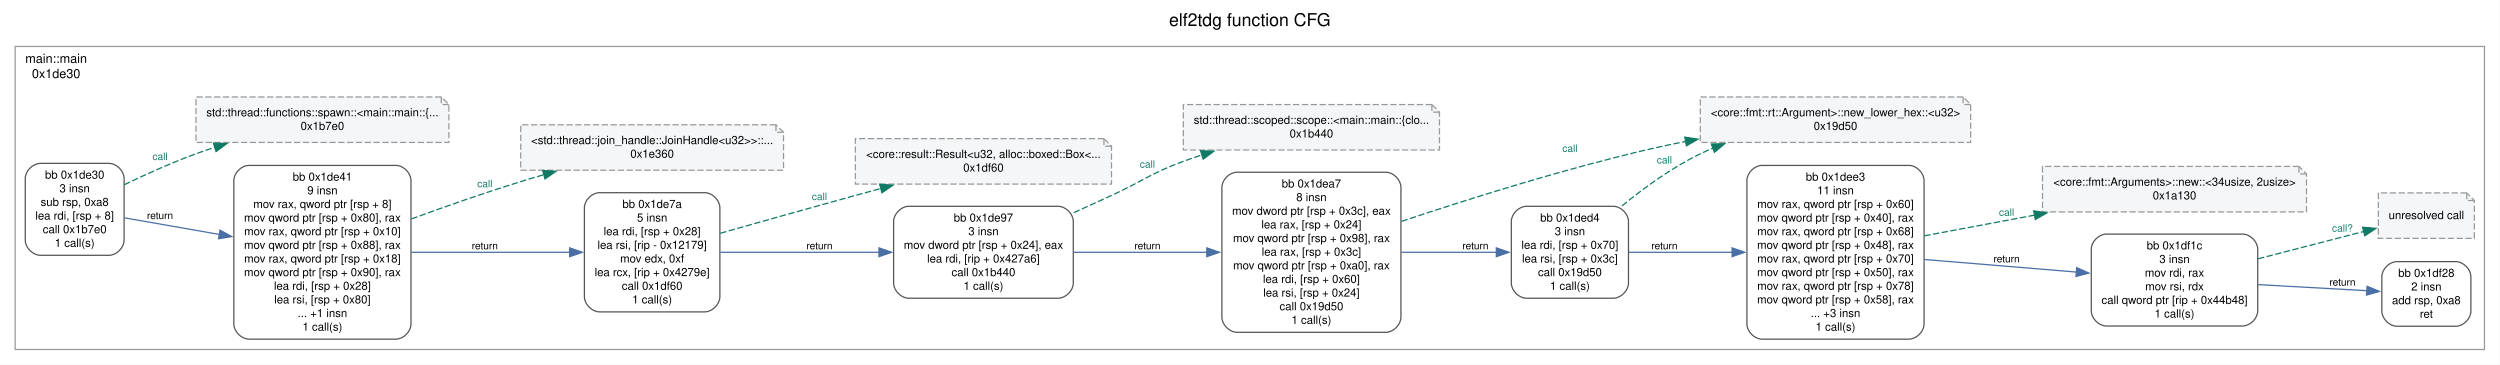
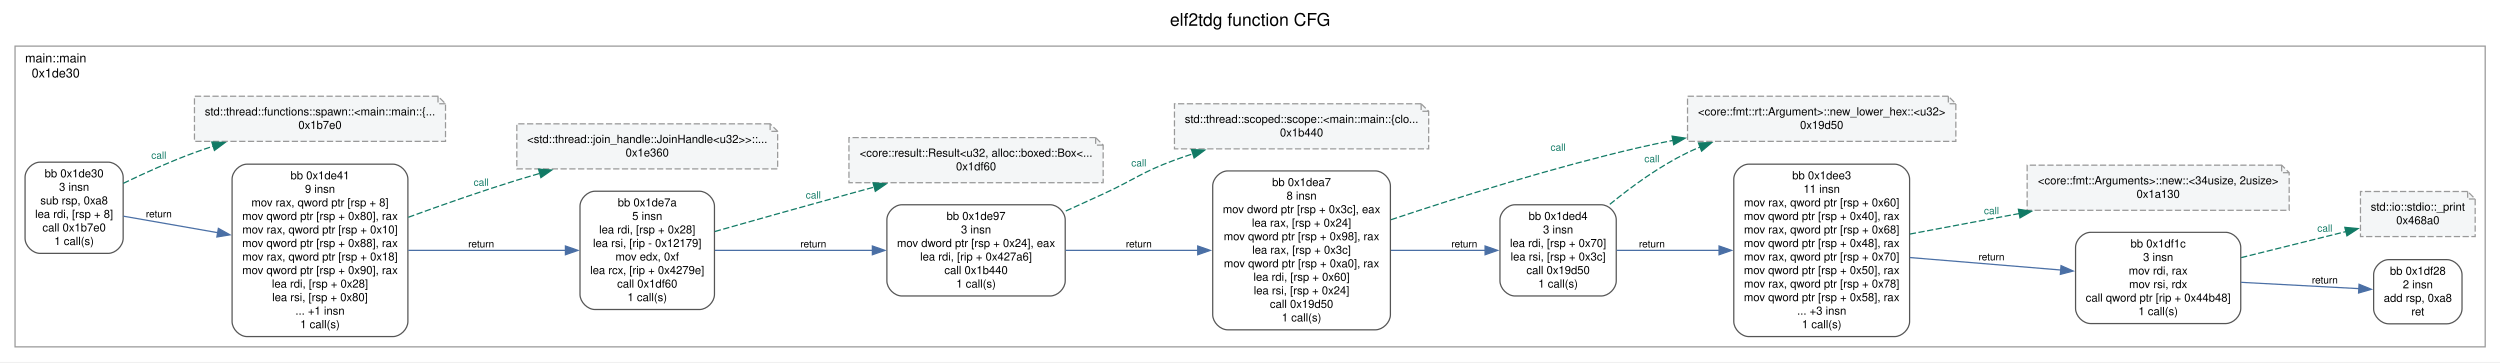
- <svg xmlns="http://www.w3.org/2000/svg" width="1980pt" height="289pt" viewBox="0.00 0.00 1980.00 289.00">
+ <svg xmlns="http://www.w3.org/2000/svg" width="1995pt" height="289pt" viewBox="0.00 0.00 1995.00 289.00">
  <g id="graph0" class="graph" transform="scale(1 1) rotate(0) translate(4 284.8)">
-     <polygon fill="white" stroke="none" points="-4,4 -4,-284.8 1975.69,-284.8 1975.69,4 -4,4" />
-     <text xml:space="preserve" text-anchor="middle" x="985.85" y="-264.2" font-family="Helvetica,sans-Serif" font-size="14.00">elf2tdg function CFG</text>
+     <polygon fill="white" stroke="none" points="-4,4 -4,-284.8 1991.19,-284.8 1991.19,4 -4,4" />
+     <text xml:space="preserve" text-anchor="middle" x="993.6" y="-264.2" font-family="Helvetica,sans-Serif" font-size="14.00">elf2tdg function CFG</text>
    <g id="clust1" class="cluster">
-       <polygon fill="none" stroke="#999999" points="8,-8 8,-248 1963.69,-248 1963.69,-8 8,-8" />
+       <polygon fill="none" stroke="#999999" points="8,-8 8,-248 1979.19,-248 1979.19,-8 8,-8" />
      <text xml:space="preserve" text-anchor="middle" x="40.45" y="-235" font-family="Helvetica,sans-Serif" font-size="10.00">main::main</text>
      <text xml:space="preserve" text-anchor="middle" x="40.45" y="-223" font-family="Helvetica,sans-Serif" font-size="10.00">0x1de30</text>
    </g>
    <g id="node1" class="node">
      <path fill="#ffffff" stroke="#555555" d="M82.28,-155.4C82.28,-155.4 28,-155.4 28,-155.4 22,-155.4 16,-149.4 16,-143.4 16,-143.4 16,-94.6 16,-94.6 16,-88.6 22,-82.6 28,-82.6 28,-82.6 82.28,-82.6 82.28,-82.6 88.28,-82.6 94.28,-88.6 94.28,-94.6 94.28,-94.6 94.28,-143.4 94.28,-143.4 94.28,-149.4 88.28,-155.4 82.28,-155.4" />
      <text xml:space="preserve" text-anchor="middle" x="55.14" y="-143.3" font-family="Helvetica,sans-Serif" font-size="9.00">bb 0x1de30</text>
      <text xml:space="preserve" text-anchor="middle" x="55.14" y="-132.5" font-family="Helvetica,sans-Serif" font-size="9.00">3 insn</text>
      <text xml:space="preserve" text-anchor="middle" x="55.14" y="-121.7" font-family="Helvetica,sans-Serif" font-size="9.00">sub rsp, 0xa8</text>
      <text xml:space="preserve" text-anchor="middle" x="55.14" y="-110.9" font-family="Helvetica,sans-Serif" font-size="9.00">lea rdi, [rsp + 8]</text>
      <text xml:space="preserve" text-anchor="middle" x="55.14" y="-100.1" font-family="Helvetica,sans-Serif" font-size="9.00">call 0x1b7e0</text>
      <text xml:space="preserve" text-anchor="middle" x="55.14" y="-89.3" font-family="Helvetica,sans-Serif" font-size="9.00">1 call(s)</text>
    </g>
    <g id="node2" class="node">
      <path fill="#ffffff" stroke="#555555" d="M309.5,-153.8C309.5,-153.8 193.2,-153.8 193.2,-153.8 187.2,-153.8 181.2,-147.8 181.2,-141.8 181.2,-141.8 181.2,-28.2 181.2,-28.2 181.2,-22.2 187.2,-16.2 193.2,-16.2 193.2,-16.2 309.5,-16.2 309.5,-16.2 315.5,-16.2 321.5,-22.2 321.5,-28.2 321.5,-28.2 321.5,-141.8 321.5,-141.8 321.5,-147.8 315.5,-153.8 309.5,-153.8" />
      <text xml:space="preserve" text-anchor="middle" x="251.35" y="-141.7" font-family="Helvetica,sans-Serif" font-size="9.00">bb 0x1de41</text>
      <text xml:space="preserve" text-anchor="middle" x="251.35" y="-130.9" font-family="Helvetica,sans-Serif" font-size="9.00">9 insn</text>
      <text xml:space="preserve" text-anchor="middle" x="251.35" y="-120.1" font-family="Helvetica,sans-Serif" font-size="9.00">mov rax, qword ptr [rsp + 8]</text>
      <text xml:space="preserve" text-anchor="middle" x="251.35" y="-109.3" font-family="Helvetica,sans-Serif" font-size="9.00">mov qword ptr [rsp + 0x80], rax</text>
      <text xml:space="preserve" text-anchor="middle" x="251.35" y="-98.5" font-family="Helvetica,sans-Serif" font-size="9.00">mov rax, qword ptr [rsp + 0x10]</text>
      <text xml:space="preserve" text-anchor="middle" x="251.35" y="-87.7" font-family="Helvetica,sans-Serif" font-size="9.00">mov qword ptr [rsp + 0x88], rax</text>
      <text xml:space="preserve" text-anchor="middle" x="251.35" y="-76.9" font-family="Helvetica,sans-Serif" font-size="9.00">mov rax, qword ptr [rsp + 0x18]</text>
      <text xml:space="preserve" text-anchor="middle" x="251.35" y="-66.1" font-family="Helvetica,sans-Serif" font-size="9.00">mov qword ptr [rsp + 0x90], rax</text>
      <text xml:space="preserve" text-anchor="middle" x="251.35" y="-55.3" font-family="Helvetica,sans-Serif" font-size="9.00">lea rdi, [rsp + 0x28]</text>
      <text xml:space="preserve" text-anchor="middle" x="251.35" y="-44.5" font-family="Helvetica,sans-Serif" font-size="9.00">lea rsi, [rsp + 0x80]</text>
      <text xml:space="preserve" text-anchor="middle" x="251.35" y="-33.7" font-family="Helvetica,sans-Serif" font-size="9.00">... +1 insn</text>
      <text xml:space="preserve" text-anchor="middle" x="251.35" y="-22.9" font-family="Helvetica,sans-Serif" font-size="9.00">1 call(s)</text>
    </g>
    <g id="edge1" class="edge">
      <path fill="none" stroke="#4a6fa5" d="M94.51,-112.28C116.08,-108.51 143.84,-103.65 169.95,-99.08" />
      <polygon fill="#4a6fa5" stroke="#4a6fa5" points="170.27,-102.57 179.52,-97.4 169.06,-95.68 170.27,-102.57" />
      <text xml:space="preserve" text-anchor="middle" x="122.73" y="-111.35" font-family="Helvetica,sans-Serif" font-size="8.00">return</text>
    </g>
    <g id="node10" class="node">
      <polygon fill="#f4f6f7" stroke="#999999" stroke-dasharray="5,2" points="345.52,-208 151.18,-208 151.18,-172 351.52,-172 351.52,-202 345.52,-208" />
      <polyline fill="none" stroke="#999999" stroke-dasharray="5,2" points="345.52,-208 345.52,-202" />
      <polyline fill="none" stroke="#999999" stroke-dasharray="5,2" points="351.52,-202 345.52,-202" />
      <text xml:space="preserve" text-anchor="middle" x="251.35" y="-192.7" font-family="Helvetica,sans-Serif" font-size="9.00">std::thread::functions::spawn::&lt;main::main::{...</text>
      <text xml:space="preserve" text-anchor="middle" x="251.35" y="-181.9" font-family="Helvetica,sans-Serif" font-size="9.00">0x1b7e0</text>
    </g>
    <g id="edge9" class="edge">
      <path fill="none" stroke="#117a65" stroke-dasharray="5,2" d="M94.36,-138.48C111.46,-146.73 132.05,-156.02 151.18,-163 156.1,-164.8 161.21,-166.54 166.38,-168.21" />
      <polygon fill="#117a65" stroke="#117a65" points="165.03,-171.46 175.62,-171.09 167.12,-164.77 165.03,-171.46" />
      <text xml:space="preserve" text-anchor="middle" x="122.73" y="-158.1" font-family="Helvetica,sans-Serif" font-size="8.00" fill="#117a65">call</text>
    </g>
    <g id="node3" class="node">
      <path fill="#ffffff" stroke="#555555" d="M554.14,-132.2C554.14,-132.2 470.84,-132.2 470.84,-132.2 464.84,-132.2 458.84,-126.2 458.84,-120.2 458.84,-120.2 458.84,-49.8 458.84,-49.8 458.84,-43.8 464.84,-37.8 470.84,-37.8 470.84,-37.8 554.14,-37.8 554.14,-37.8 560.14,-37.8 566.14,-43.8 566.14,-49.8 566.14,-49.8 566.14,-120.2 566.14,-120.2 566.14,-126.2 560.14,-132.2 554.14,-132.2" />
      <text xml:space="preserve" text-anchor="middle" x="512.49" y="-120.1" font-family="Helvetica,sans-Serif" font-size="9.00">bb 0x1de7a</text>
      <text xml:space="preserve" text-anchor="middle" x="512.49" y="-109.3" font-family="Helvetica,sans-Serif" font-size="9.00">5 insn</text>
      <text xml:space="preserve" text-anchor="middle" x="512.49" y="-98.5" font-family="Helvetica,sans-Serif" font-size="9.00">lea rdi, [rsp + 0x28]</text>
      <text xml:space="preserve" text-anchor="middle" x="512.49" y="-87.7" font-family="Helvetica,sans-Serif" font-size="9.00">lea rsi, [rip - 0x12179]</text>
      <text xml:space="preserve" text-anchor="middle" x="512.49" y="-76.9" font-family="Helvetica,sans-Serif" font-size="9.00">mov edx, 0xf</text>
      <text xml:space="preserve" text-anchor="middle" x="512.49" y="-66.1" font-family="Helvetica,sans-Serif" font-size="9.00">lea rcx, [rip + 0x4279e]</text>
      <text xml:space="preserve" text-anchor="middle" x="512.49" y="-55.3" font-family="Helvetica,sans-Serif" font-size="9.00">call 0x1df60</text>
      <text xml:space="preserve" text-anchor="middle" x="512.49" y="-44.5" font-family="Helvetica,sans-Serif" font-size="9.00">1 call(s)</text>
    </g>
    <g id="edge2" class="edge">
      <path fill="none" stroke="#4a6fa5" d="M321.8,-85C360.79,-85 409.12,-85 447.24,-85" />
      <polygon fill="#4a6fa5" stroke="#4a6fa5" points="447.2,-88.5 457.2,-85 447.2,-81.5 447.2,-88.5" />
      <text xml:space="preserve" text-anchor="middle" x="379.97" y="-87.4" font-family="Helvetica,sans-Serif" font-size="8.00">return</text>
    </g>
    <g id="node11" class="node">
      <polygon fill="#f4f6f7" stroke="#999999" stroke-dasharray="5,2" points="610.56,-186 408.42,-186 408.42,-150 616.56,-150 616.56,-180 610.56,-186" />
      <polyline fill="none" stroke="#999999" stroke-dasharray="5,2" points="610.56,-186 610.56,-180" />
      <polyline fill="none" stroke="#999999" stroke-dasharray="5,2" points="616.56,-180 610.56,-180" />
      <text xml:space="preserve" text-anchor="middle" x="512.49" y="-170.7" font-family="Helvetica,sans-Serif" font-size="9.00">&lt;std::thread::join_handle::JoinHandle&lt;u32&gt;&gt;::...</text>
      <text xml:space="preserve" text-anchor="middle" x="512.49" y="-159.9" font-family="Helvetica,sans-Serif" font-size="9.00">0x1e360</text>
    </g>
    <g id="edge10" class="edge">
      <path fill="none" stroke="#117a65" stroke-dasharray="5,2" d="M321.83,-111.41C348.7,-121.24 379.82,-132.14 408.42,-141 414.48,-142.88 420.76,-144.73 427.1,-146.54" />
      <polygon fill="#117a65" stroke="#117a65" points="425.76,-149.8 436.33,-149.13 427.65,-143.06 425.76,-149.8" />
      <text xml:space="preserve" text-anchor="middle" x="379.97" y="-136.53" font-family="Helvetica,sans-Serif" font-size="8.00" fill="#117a65">call</text>
    </g>
    <g id="node4" class="node">
      <path fill="#ffffff" stroke="#555555" d="M834.04,-121.4C834.04,-121.4 715.74,-121.4 715.74,-121.4 709.74,-121.4 703.74,-115.4 703.74,-109.4 703.74,-109.4 703.74,-60.6 703.74,-60.6 703.74,-54.6 709.74,-48.6 715.74,-48.6 715.74,-48.6 834.04,-48.6 834.04,-48.6 840.04,-48.6 846.04,-54.6 846.04,-60.6 846.04,-60.6 846.04,-109.4 846.04,-109.4 846.04,-115.4 840.04,-121.4 834.04,-121.4" />
      <text xml:space="preserve" text-anchor="middle" x="774.89" y="-109.3" font-family="Helvetica,sans-Serif" font-size="9.00">bb 0x1de97</text>
      <text xml:space="preserve" text-anchor="middle" x="774.89" y="-98.5" font-family="Helvetica,sans-Serif" font-size="9.00">3 insn</text>
      <text xml:space="preserve" text-anchor="middle" x="774.89" y="-87.7" font-family="Helvetica,sans-Serif" font-size="9.00">mov dword ptr [rsp + 0x24], eax</text>
      <text xml:space="preserve" text-anchor="middle" x="774.89" y="-76.9" font-family="Helvetica,sans-Serif" font-size="9.00">lea rdi, [rip + 0x427a6]</text>
      <text xml:space="preserve" text-anchor="middle" x="774.89" y="-66.1" font-family="Helvetica,sans-Serif" font-size="9.00">call 0x1b440</text>
      <text xml:space="preserve" text-anchor="middle" x="774.89" y="-55.3" font-family="Helvetica,sans-Serif" font-size="9.00">1 call(s)</text>
    </g>
    <g id="edge3" class="edge">
      <path fill="none" stroke="#4a6fa5" d="M566.5,-85C602.66,-85 651.24,-85 692.3,-85" />
      <polygon fill="#4a6fa5" stroke="#4a6fa5" points="692.15,-88.5 702.15,-85 692.15,-81.5 692.15,-88.5" />
      <text xml:space="preserve" text-anchor="middle" x="645.01" y="-87.4" font-family="Helvetica,sans-Serif" font-size="8.00">return</text>
    </g>
    <g id="node12" class="node">
      <polygon fill="#f4f6f7" stroke="#999999" stroke-dasharray="5,2" points="870.32,-175 673.46,-175 673.46,-139 876.32,-139 876.32,-169 870.32,-175" />
      <polyline fill="none" stroke="#999999" stroke-dasharray="5,2" points="870.32,-175 870.32,-169" />
      <polyline fill="none" stroke="#999999" stroke-dasharray="5,2" points="876.32,-169 870.32,-169" />
      <text xml:space="preserve" text-anchor="middle" x="774.89" y="-159.7" font-family="Helvetica,sans-Serif" font-size="9.00">&lt;core::result::Result&lt;u32, alloc::boxed::Box&lt;...</text>
      <text xml:space="preserve" text-anchor="middle" x="774.89" y="-148.9" font-family="Helvetica,sans-Serif" font-size="9.00">0x1df60</text>
    </g>
    <g id="edge11" class="edge">
      <path fill="none" stroke="#117a65" stroke-dasharray="5,2" d="M566.41,-100.05C597.55,-108.87 637.72,-120.17 673.46,-130 680.09,-131.82 686.96,-133.7 693.87,-135.58" />
      <polygon fill="#117a65" stroke="#117a65" points="692.68,-138.88 703.25,-138.12 694.51,-132.12 692.68,-138.88" />
      <text xml:space="preserve" text-anchor="middle" x="645.01" y="-126.38" font-family="Helvetica,sans-Serif" font-size="8.00" fill="#117a65">call</text>
    </g>
    <g id="node5" class="node">
      <path fill="#ffffff" stroke="#555555" d="M1093.54,-148.4C1093.54,-148.4 975.74,-148.4 975.74,-148.4 969.74,-148.4 963.74,-142.4 963.74,-136.4 963.74,-136.4 963.74,-33.6 963.74,-33.6 963.74,-27.6 969.74,-21.6 975.74,-21.6 975.74,-21.6 1093.54,-21.6 1093.54,-21.6 1099.54,-21.6 1105.54,-27.6 1105.54,-33.6 1105.54,-33.6 1105.54,-136.4 1105.54,-136.4 1105.54,-142.4 1099.54,-148.4 1093.54,-148.4" />
      <text xml:space="preserve" text-anchor="middle" x="1034.64" y="-136.3" font-family="Helvetica,sans-Serif" font-size="9.00">bb 0x1dea7</text>
      <text xml:space="preserve" text-anchor="middle" x="1034.64" y="-125.5" font-family="Helvetica,sans-Serif" font-size="9.00">8 insn</text>
      <text xml:space="preserve" text-anchor="middle" x="1034.64" y="-114.7" font-family="Helvetica,sans-Serif" font-size="9.00">mov dword ptr [rsp + 0x3c], eax</text>
      <text xml:space="preserve" text-anchor="middle" x="1034.64" y="-103.9" font-family="Helvetica,sans-Serif" font-size="9.00">lea rax, [rsp + 0x24]</text>
      <text xml:space="preserve" text-anchor="middle" x="1034.64" y="-93.1" font-family="Helvetica,sans-Serif" font-size="9.00">mov qword ptr [rsp + 0x98], rax</text>
      <text xml:space="preserve" text-anchor="middle" x="1034.64" y="-82.3" font-family="Helvetica,sans-Serif" font-size="9.00">lea rax, [rsp + 0x3c]</text>
      <text xml:space="preserve" text-anchor="middle" x="1034.64" y="-71.5" font-family="Helvetica,sans-Serif" font-size="9.00">mov qword ptr [rsp + 0xa0], rax</text>
      <text xml:space="preserve" text-anchor="middle" x="1034.64" y="-60.7" font-family="Helvetica,sans-Serif" font-size="9.00">lea rdi, [rsp + 0x60]</text>
      <text xml:space="preserve" text-anchor="middle" x="1034.64" y="-49.9" font-family="Helvetica,sans-Serif" font-size="9.00">lea rsi, [rsp + 0x24]</text>
      <text xml:space="preserve" text-anchor="middle" x="1034.64" y="-39.1" font-family="Helvetica,sans-Serif" font-size="9.00">call 0x19d50</text>
      <text xml:space="preserve" text-anchor="middle" x="1034.64" y="-28.3" font-family="Helvetica,sans-Serif" font-size="9.00">1 call(s)</text>
    </g>
    <g id="edge4" class="edge">
      <path fill="none" stroke="#4a6fa5" d="M846.32,-85C879,-85 918.03,-85 951.99,-85" />
      <polygon fill="#4a6fa5" stroke="#4a6fa5" points="951.78,-88.5 961.78,-85 951.78,-81.5 951.78,-88.5" />
      <text xml:space="preserve" text-anchor="middle" x="904.77" y="-87.4" font-family="Helvetica,sans-Serif" font-size="8.00">return</text>
    </g>
    <g id="node13" class="node">
      <polygon fill="#f4f6f7" stroke="#999999" stroke-dasharray="5,2" points="1130.07,-202 933.22,-202 933.22,-166 1136.07,-166 1136.07,-196 1130.07,-202" />
      <polyline fill="none" stroke="#999999" stroke-dasharray="5,2" points="1130.07,-202 1130.07,-196" />
      <polyline fill="none" stroke="#999999" stroke-dasharray="5,2" points="1136.07,-196 1130.07,-196" />
      <text xml:space="preserve" text-anchor="middle" x="1034.64" y="-186.7" font-family="Helvetica,sans-Serif" font-size="9.00">std::thread::scoped::scope::&lt;main::main::{clo...</text>
      <text xml:space="preserve" text-anchor="middle" x="1034.64" y="-175.9" font-family="Helvetica,sans-Serif" font-size="9.00">0x1b440</text>
    </g>
    <g id="edge12" class="edge">
      <path fill="none" stroke="#117a65" stroke-dasharray="5,2" d="M846.49,-116.4C856.52,-120.93 866.69,-125.56 876.32,-130 901.74,-141.72 906.95,-147.33 933.22,-157 938.1,-158.8 943.15,-160.53 948.27,-162.19" />
      <polygon fill="#117a65" stroke="#117a65" points="946.83,-165.41 957.41,-165.05 948.92,-158.73 946.83,-165.41" />
      <text xml:space="preserve" text-anchor="middle" x="904.77" y="-152.01" font-family="Helvetica,sans-Serif" font-size="8.00" fill="#117a65">call</text>
    </g>
    <g id="node6" class="node">
      <path fill="#ffffff" stroke="#555555" d="M1273.76,-121.4C1273.76,-121.4 1204.97,-121.4 1204.97,-121.4 1198.97,-121.4 1192.97,-115.4 1192.97,-109.4 1192.97,-109.4 1192.97,-60.6 1192.97,-60.6 1192.97,-54.6 1198.97,-48.6 1204.97,-48.6 1204.97,-48.6 1273.76,-48.6 1273.76,-48.6 1279.76,-48.6 1285.76,-54.6 1285.76,-60.6 1285.76,-60.6 1285.76,-109.4 1285.76,-109.4 1285.76,-115.4 1279.76,-121.4 1273.76,-121.4" />
      <text xml:space="preserve" text-anchor="middle" x="1239.36" y="-109.3" font-family="Helvetica,sans-Serif" font-size="9.00">bb 0x1ded4</text>
      <text xml:space="preserve" text-anchor="middle" x="1239.36" y="-98.5" font-family="Helvetica,sans-Serif" font-size="9.00">3 insn</text>
      <text xml:space="preserve" text-anchor="middle" x="1239.36" y="-87.7" font-family="Helvetica,sans-Serif" font-size="9.00">lea rdi, [rsp + 0x70]</text>
      <text xml:space="preserve" text-anchor="middle" x="1239.36" y="-76.9" font-family="Helvetica,sans-Serif" font-size="9.00">lea rsi, [rsp + 0x3c]</text>
      <text xml:space="preserve" text-anchor="middle" x="1239.36" y="-66.1" font-family="Helvetica,sans-Serif" font-size="9.00">call 0x19d50</text>
      <text xml:space="preserve" text-anchor="middle" x="1239.36" y="-55.3" font-family="Helvetica,sans-Serif" font-size="9.00">1 call(s)</text>
    </g>
    <g id="edge5" class="edge">
      <path fill="none" stroke="#4a6fa5" d="M1105.97,-85C1130.53,-85 1157.77,-85 1181.13,-85" />
      <polygon fill="#4a6fa5" stroke="#4a6fa5" points="1181.09,-88.5 1191.09,-85 1181.09,-81.5 1181.09,-88.5" />
      <text xml:space="preserve" text-anchor="middle" x="1164.52" y="-87.4" font-family="Helvetica,sans-Serif" font-size="8.00">return</text>
    </g>
    <g id="node14" class="node">
      <polygon fill="#f4f6f7" stroke="#999999" stroke-dasharray="5,2" points="1550.76,-208 1342.65,-208 1342.65,-172 1556.76,-172 1556.76,-202 1550.76,-208" />
      <polyline fill="none" stroke="#999999" stroke-dasharray="5,2" points="1550.76,-208 1550.76,-202" />
      <polyline fill="none" stroke="#999999" stroke-dasharray="5,2" points="1556.76,-202 1550.76,-202" />
      <text xml:space="preserve" text-anchor="middle" x="1449.71" y="-192.7" font-family="Helvetica,sans-Serif" font-size="9.00">&lt;core::fmt::rt::Argument&gt;::new_lower_hex::&lt;u32&gt;</text>
      <text xml:space="preserve" text-anchor="middle" x="1449.71" y="-181.9" font-family="Helvetica,sans-Serif" font-size="9.00">0x19d50</text>
    </g>
    <g id="edge13" class="edge">
      <path fill="none" stroke="#117a65" stroke-dasharray="5,2" d="M1106.04,-109.48C1159.7,-127.41 1235.7,-151.27 1303.76,-167 1312.58,-169.04 1321.75,-170.96 1331,-172.74" />
      <polygon fill="#117a65" stroke="#117a65" points="1330.34,-176.18 1340.81,-174.58 1331.63,-169.3 1330.34,-176.18" />
      <text xml:space="preserve" text-anchor="middle" x="1239.36" y="-164.5" font-family="Helvetica,sans-Serif" font-size="8.00" fill="#117a65">call</text>
    </g>
    <g id="node7" class="node">
      <path fill="#ffffff" stroke="#555555" d="M1507.86,-153.8C1507.86,-153.8 1391.56,-153.8 1391.56,-153.8 1385.56,-153.8 1379.56,-147.8 1379.56,-141.8 1379.56,-141.8 1379.56,-28.2 1379.56,-28.2 1379.56,-22.2 1385.56,-16.2 1391.56,-16.2 1391.56,-16.2 1507.86,-16.2 1507.86,-16.2 1513.86,-16.2 1519.86,-22.2 1519.86,-28.2 1519.86,-28.2 1519.86,-141.8 1519.86,-141.8 1519.86,-147.8 1513.86,-153.8 1507.86,-153.8" />
      <text xml:space="preserve" text-anchor="middle" x="1449.71" y="-141.7" font-family="Helvetica,sans-Serif" font-size="9.00">bb 0x1dee3</text>
      <text xml:space="preserve" text-anchor="middle" x="1449.71" y="-130.9" font-family="Helvetica,sans-Serif" font-size="9.00">11 insn</text>
      <text xml:space="preserve" text-anchor="middle" x="1449.71" y="-120.1" font-family="Helvetica,sans-Serif" font-size="9.00">mov rax, qword ptr [rsp + 0x60]</text>
      <text xml:space="preserve" text-anchor="middle" x="1449.71" y="-109.3" font-family="Helvetica,sans-Serif" font-size="9.00">mov qword ptr [rsp + 0x40], rax</text>
      <text xml:space="preserve" text-anchor="middle" x="1449.71" y="-98.5" font-family="Helvetica,sans-Serif" font-size="9.00">mov rax, qword ptr [rsp + 0x68]</text>
      <text xml:space="preserve" text-anchor="middle" x="1449.71" y="-87.7" font-family="Helvetica,sans-Serif" font-size="9.00">mov qword ptr [rsp + 0x48], rax</text>
      <text xml:space="preserve" text-anchor="middle" x="1449.71" y="-76.9" font-family="Helvetica,sans-Serif" font-size="9.00">mov rax, qword ptr [rsp + 0x70]</text>
      <text xml:space="preserve" text-anchor="middle" x="1449.71" y="-66.1" font-family="Helvetica,sans-Serif" font-size="9.00">mov qword ptr [rsp + 0x50], rax</text>
      <text xml:space="preserve" text-anchor="middle" x="1449.71" y="-55.3" font-family="Helvetica,sans-Serif" font-size="9.00">mov rax, qword ptr [rsp + 0x78]</text>
      <text xml:space="preserve" text-anchor="middle" x="1449.71" y="-44.5" font-family="Helvetica,sans-Serif" font-size="9.00">mov qword ptr [rsp + 0x58], rax</text>
      <text xml:space="preserve" text-anchor="middle" x="1449.71" y="-33.7" font-family="Helvetica,sans-Serif" font-size="9.00">... +3 insn</text>
      <text xml:space="preserve" text-anchor="middle" x="1449.71" y="-22.9" font-family="Helvetica,sans-Serif" font-size="9.00">1 call(s)</text>
    </g>
    <g id="edge6" class="edge">
      <path fill="none" stroke="#4a6fa5" d="M1286.08,-85C1310.09,-85 1340.21,-85 1367.99,-85" />
      <polygon fill="#4a6fa5" stroke="#4a6fa5" points="1367.8,-88.5 1377.8,-85 1367.8,-81.5 1367.8,-88.5" />
      <text xml:space="preserve" text-anchor="middle" x="1314.21" y="-87.4" font-family="Helvetica,sans-Serif" font-size="8.00">return</text>
    </g>
    <g id="edge14" class="edge">
      <path fill="none" stroke="#117a65" stroke-dasharray="5,2" d="M1280.64,-121.74C1298.54,-136.4 1320.54,-152.31 1342.65,-163 1345.95,-164.59 1349.34,-166.1 1352.81,-167.52" />
      <polygon fill="#117a65" stroke="#117a65" points="1351.38,-170.72 1361.98,-171.01 1353.87,-164.18 1351.38,-170.72" />
      <text xml:space="preserve" text-anchor="middle" x="1314.21" y="-155.36" font-family="Helvetica,sans-Serif" font-size="8.00" fill="#117a65">call</text>
    </g>
    <g id="node8" class="node">
      <path fill="#ffffff" stroke="#555555" d="M1772.12,-99.4C1772.12,-99.4 1664.3,-99.4 1664.3,-99.4 1658.3,-99.4 1652.3,-93.4 1652.3,-87.4 1652.3,-87.4 1652.3,-38.6 1652.3,-38.6 1652.3,-32.6 1658.3,-26.6 1664.3,-26.6 1664.3,-26.6 1772.12,-26.6 1772.12,-26.6 1778.12,-26.6 1784.12,-32.6 1784.12,-38.6 1784.12,-38.6 1784.12,-87.4 1784.12,-87.4 1784.12,-93.4 1778.12,-99.4 1772.12,-99.4" />
      <text xml:space="preserve" text-anchor="middle" x="1718.21" y="-87.3" font-family="Helvetica,sans-Serif" font-size="9.00">bb 0x1df1c</text>
      <text xml:space="preserve" text-anchor="middle" x="1718.21" y="-76.5" font-family="Helvetica,sans-Serif" font-size="9.00">3 insn</text>
      <text xml:space="preserve" text-anchor="middle" x="1718.21" y="-65.7" font-family="Helvetica,sans-Serif" font-size="9.00">mov rdi, rax</text>
      <text xml:space="preserve" text-anchor="middle" x="1718.21" y="-54.9" font-family="Helvetica,sans-Serif" font-size="9.00">mov rsi, rdx</text>
      <text xml:space="preserve" text-anchor="middle" x="1718.21" y="-44.1" font-family="Helvetica,sans-Serif" font-size="9.00">call qword ptr [rip + 0x44b48]</text>
      <text xml:space="preserve" text-anchor="middle" x="1718.21" y="-33.3" font-family="Helvetica,sans-Serif" font-size="9.00">1 call(s)</text>
    </g>
    <g id="edge7" class="edge">
      <path fill="none" stroke="#4a6fa5" d="M1520.03,-79.28C1557.09,-76.22 1602.79,-72.45 1640.86,-69.3" />
      <polygon fill="#4a6fa5" stroke="#4a6fa5" points="1640.71,-72.83 1650.39,-68.52 1640.14,-65.85 1640.71,-72.83" />
      <text xml:space="preserve" text-anchor="middle" x="1585.21" y="-77.06" font-family="Helvetica,sans-Serif" font-size="8.00">return</text>
    </g>
    <g id="node15" class="node">
      <polygon fill="#f4f6f7" stroke="#999999" stroke-dasharray="5,2" points="1816.76,-153 1613.66,-153 1613.66,-117 1822.76,-117 1822.76,-147 1816.76,-153" />
      <polyline fill="none" stroke="#999999" stroke-dasharray="5,2" points="1816.76,-153 1816.76,-147" />
      <polyline fill="none" stroke="#999999" stroke-dasharray="5,2" points="1822.76,-147 1816.76,-147" />
      <text xml:space="preserve" text-anchor="middle" x="1718.21" y="-137.7" font-family="Helvetica,sans-Serif" font-size="9.00">&lt;core::fmt::Arguments&gt;::new::&lt;34usize, 2usize&gt;</text>
      <text xml:space="preserve" text-anchor="middle" x="1718.21" y="-126.9" font-family="Helvetica,sans-Serif" font-size="9.00">0x1a130</text>
    </g>
    <g id="edge15" class="edge">
      <path fill="none" stroke="#117a65" stroke-dasharray="5,2" d="M1520.03,-98.01C1546.7,-103.01 1577.84,-108.85 1607.4,-114.4" />
      <polygon fill="#117a65" stroke="#117a65" points="1606.67,-117.82 1617.15,-116.23 1607.96,-110.94 1606.67,-117.82" />
      <text xml:space="preserve" text-anchor="middle" x="1585.21" y="-113.9" font-family="Helvetica,sans-Serif" font-size="8.00" fill="#117a65">call</text>
    </g>
    <g id="node9" class="node">
-       <path fill="#ffffff" stroke="#555555" d="M1940.94,-77.6C1940.94,-77.6 1894.41,-77.6 1894.41,-77.6 1888.41,-77.6 1882.41,-71.6 1882.41,-65.6 1882.41,-65.6 1882.41,-38.4 1882.41,-38.4 1882.41,-32.4 1888.41,-26.4 1894.41,-26.4 1894.41,-26.4 1940.94,-26.4 1940.94,-26.4 1946.94,-26.4 1952.94,-32.4 1952.94,-38.4 1952.94,-38.4 1952.94,-65.6 1952.94,-65.6 1952.94,-71.6 1946.94,-77.6 1940.94,-77.6" />
-       <text xml:space="preserve" text-anchor="middle" x="1917.67" y="-65.5" font-family="Helvetica,sans-Serif" font-size="9.00">bb 0x1df28</text>
-       <text xml:space="preserve" text-anchor="middle" x="1917.67" y="-54.7" font-family="Helvetica,sans-Serif" font-size="9.00">2 insn</text>
-       <text xml:space="preserve" text-anchor="middle" x="1917.67" y="-43.9" font-family="Helvetica,sans-Serif" font-size="9.00">add rsp, 0xa8</text>
-       <text xml:space="preserve" text-anchor="middle" x="1917.67" y="-33.1" font-family="Helvetica,sans-Serif" font-size="9.00">ret</text>
+       <path fill="#ffffff" stroke="#555555" d="M1948.69,-77.6C1948.69,-77.6 1902.16,-77.6 1902.16,-77.6 1896.16,-77.6 1890.16,-71.6 1890.16,-65.6 1890.16,-65.6 1890.16,-38.4 1890.16,-38.4 1890.16,-32.4 1896.16,-26.4 1902.16,-26.4 1902.16,-26.4 1948.69,-26.4 1948.69,-26.4 1954.69,-26.4 1960.69,-32.4 1960.69,-38.4 1960.69,-38.4 1960.69,-65.6 1960.69,-65.6 1960.69,-71.6 1954.69,-77.6 1948.69,-77.6" />
+       <text xml:space="preserve" text-anchor="middle" x="1925.43" y="-65.5" font-family="Helvetica,sans-Serif" font-size="9.00">bb 0x1df28</text>
+       <text xml:space="preserve" text-anchor="middle" x="1925.43" y="-54.7" font-family="Helvetica,sans-Serif" font-size="9.00">2 insn</text>
+       <text xml:space="preserve" text-anchor="middle" x="1925.43" y="-43.9" font-family="Helvetica,sans-Serif" font-size="9.00">add rsp, 0xa8</text>
+       <text xml:space="preserve" text-anchor="middle" x="1925.43" y="-33.1" font-family="Helvetica,sans-Serif" font-size="9.00">ret</text>
    </g>
    <g id="edge8" class="edge">
-       <path fill="none" stroke="#4a6fa5" d="M1784.41,-59.37C1812.66,-57.79 1845.07,-55.99 1870.74,-54.56" />
-       <polygon fill="#4a6fa5" stroke="#4a6fa5" points="1870.71,-58.07 1880.5,-54.01 1870.32,-51.08 1870.71,-58.07" />
+       <path fill="none" stroke="#4a6fa5" d="M1784.42,-59.5C1815.03,-57.86 1850.77,-55.95 1878.48,-54.46" />
+       <polygon fill="#4a6fa5" stroke="#4a6fa5" points="1878.52,-57.97 1888.32,-53.94 1878.14,-50.98 1878.52,-57.97" />
      <text xml:space="preserve" text-anchor="middle" x="1851.21" y="-58.59" font-family="Helvetica,sans-Serif" font-size="8.00">return</text>
    </g>
    <g id="node16" class="node">
-       <polygon fill="#f4f6f7" stroke="#999999" stroke-dasharray="5,2" points="1949.69,-132 1879.66,-132 1879.66,-96 1955.69,-96 1955.69,-126 1949.69,-132" />
-       <polyline fill="none" stroke="#999999" stroke-dasharray="5,2" points="1949.69,-132 1949.69,-126" />
-       <polyline fill="none" stroke="#999999" stroke-dasharray="5,2" points="1955.69,-126 1949.69,-126" />
-       <text xml:space="preserve" text-anchor="middle" x="1917.67" y="-111.3" font-family="Helvetica,sans-Serif" font-size="9.00">unresolved call</text>
+       <polygon fill="#f4f6f7" stroke="#999999" stroke-dasharray="5,2" points="1965.19,-132 1879.66,-132 1879.66,-96 1971.19,-96 1971.19,-126 1965.19,-132" />
+       <polyline fill="none" stroke="#999999" stroke-dasharray="5,2" points="1965.19,-132 1965.19,-126" />
+       <polyline fill="none" stroke="#999999" stroke-dasharray="5,2" points="1971.19,-126 1965.19,-126" />
+       <text xml:space="preserve" text-anchor="middle" x="1925.43" y="-116.7" font-family="Helvetica,sans-Serif" font-size="9.00">std::io::stdio::_print</text>
+       <text xml:space="preserve" text-anchor="middle" x="1925.43" y="-105.9" font-family="Helvetica,sans-Serif" font-size="9.00">0x468a0</text>
    </g>
    <g id="edge16" class="edge">
-       <path fill="none" stroke="#117a65" stroke-dasharray="5,2" d="M1784.41,-79.84C1811.69,-86.89 1842.84,-94.93 1868.06,-101.44" />
-       <polygon fill="#117a65" stroke="#117a65" points="1867.17,-104.83 1877.73,-103.94 1868.92,-98.05 1867.17,-104.83" />
-       <text xml:space="preserve" text-anchor="middle" x="1851.21" y="-101.33" font-family="Helvetica,sans-Serif" font-size="8.00" fill="#117a65">call?</text>
+       <path fill="none" stroke="#117a65" stroke-dasharray="5,2" d="M1784.42,-79.21C1811.31,-85.89 1842.17,-93.56 1868.06,-99.99" />
+       <polygon fill="#117a65" stroke="#117a65" points="1867.18,-103.38 1877.73,-102.39 1868.87,-96.59 1867.18,-103.38" />
+       <text xml:space="preserve" text-anchor="middle" x="1851.21" y="-99.9" font-family="Helvetica,sans-Serif" font-size="8.00" fill="#117a65">call</text>
    </g>
  </g>
</svg>
